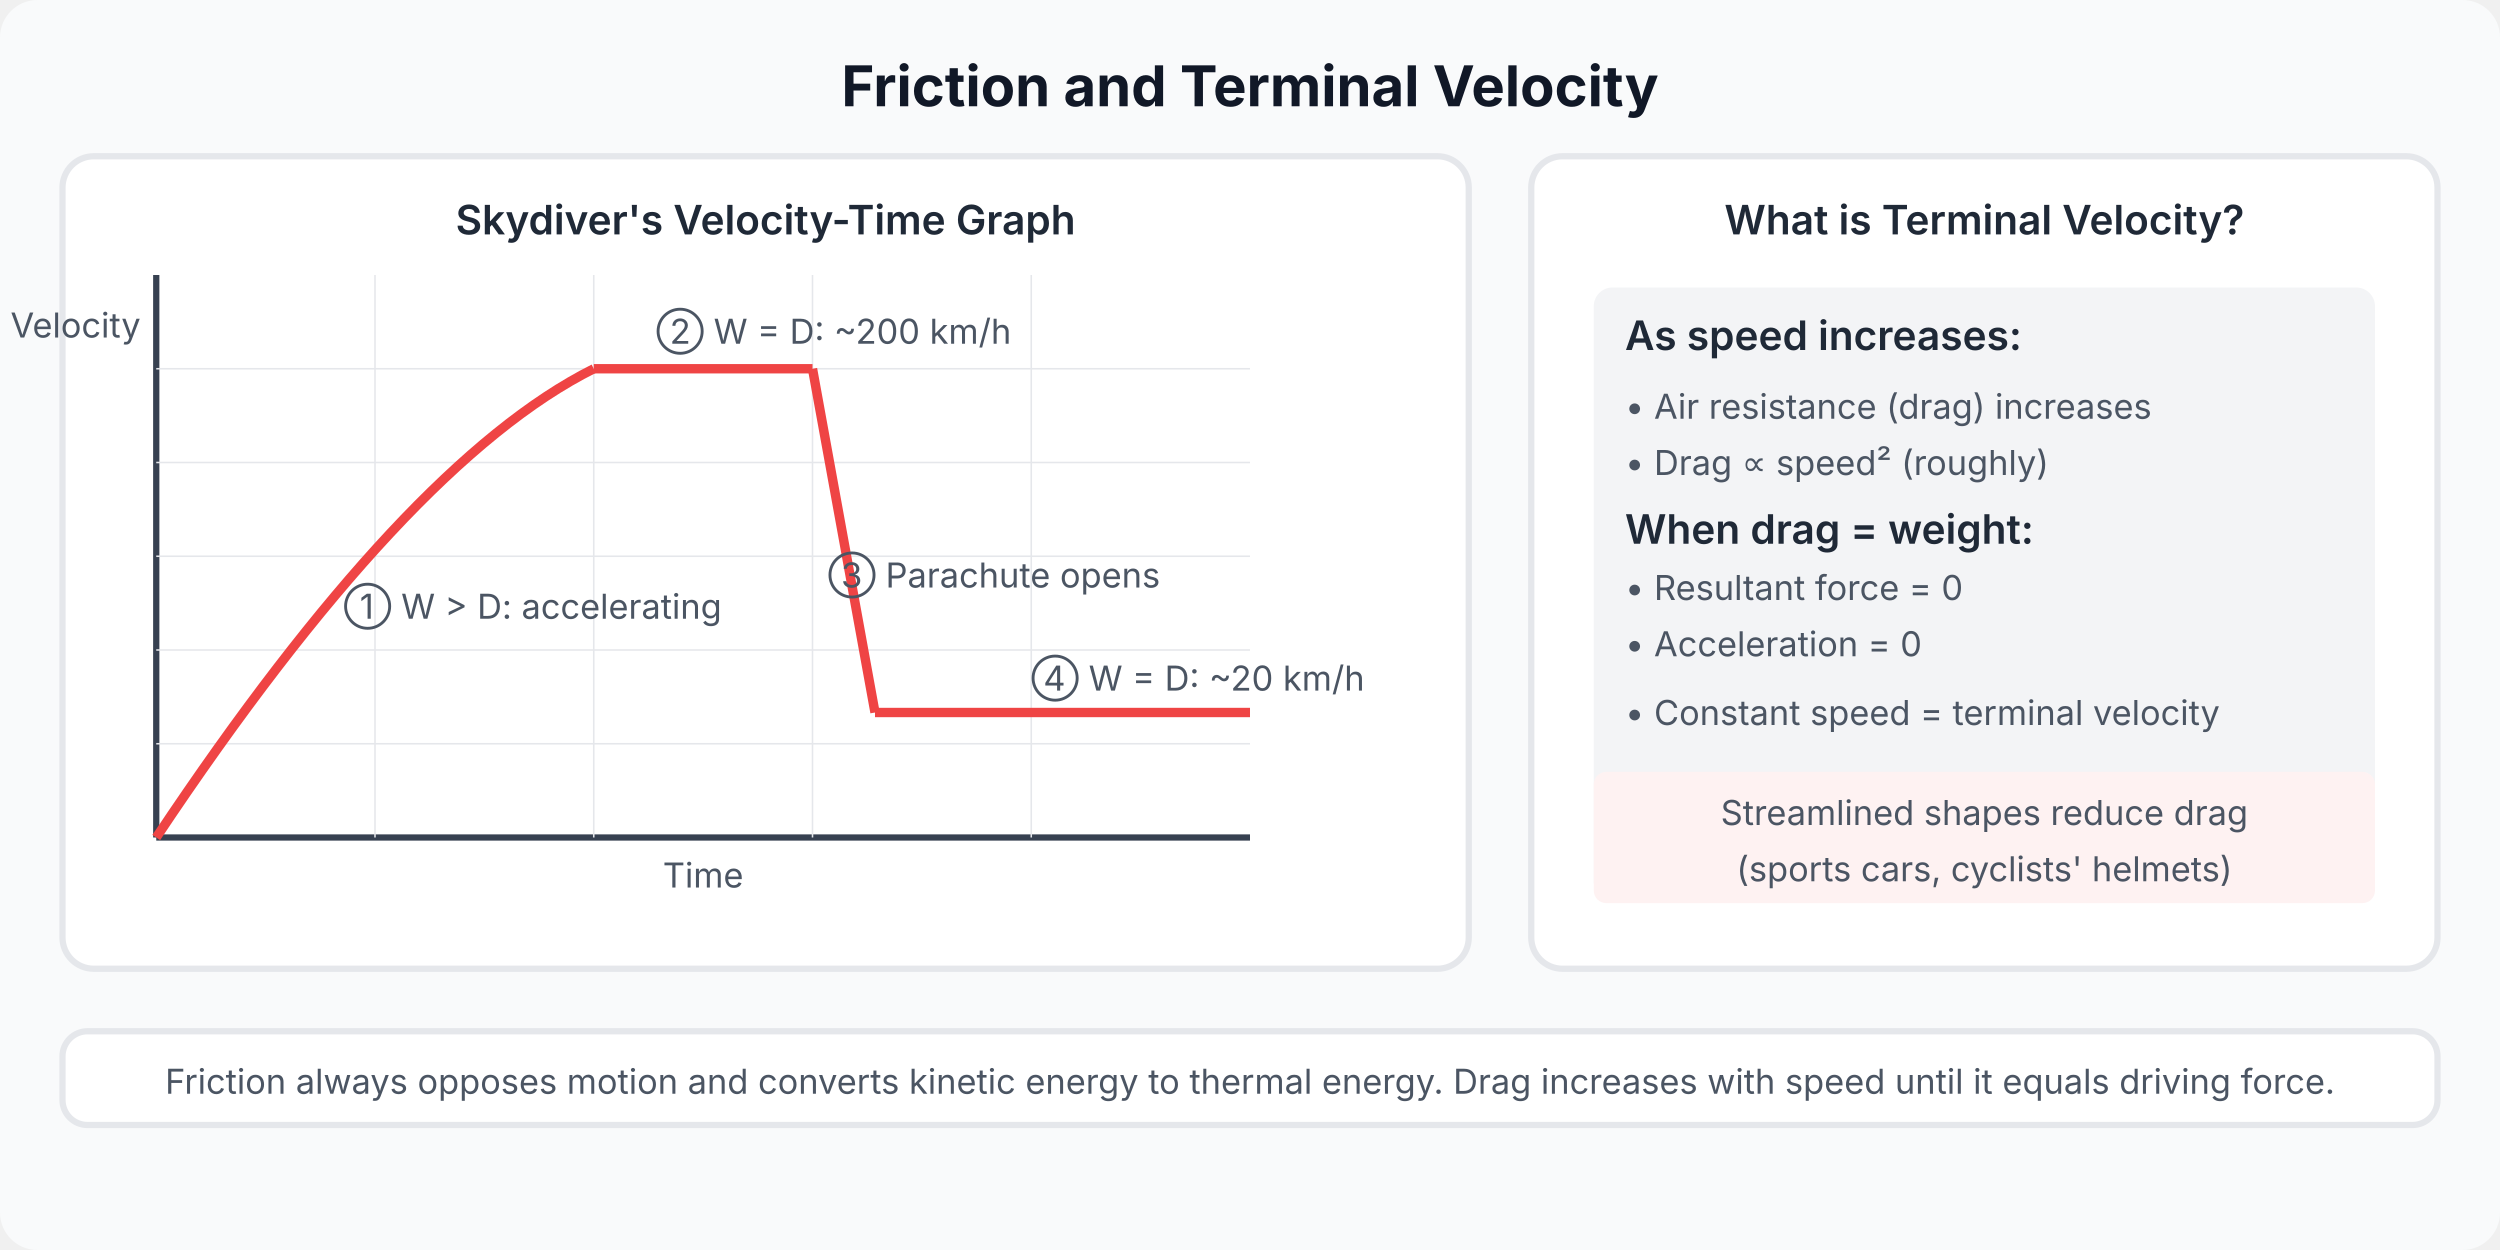
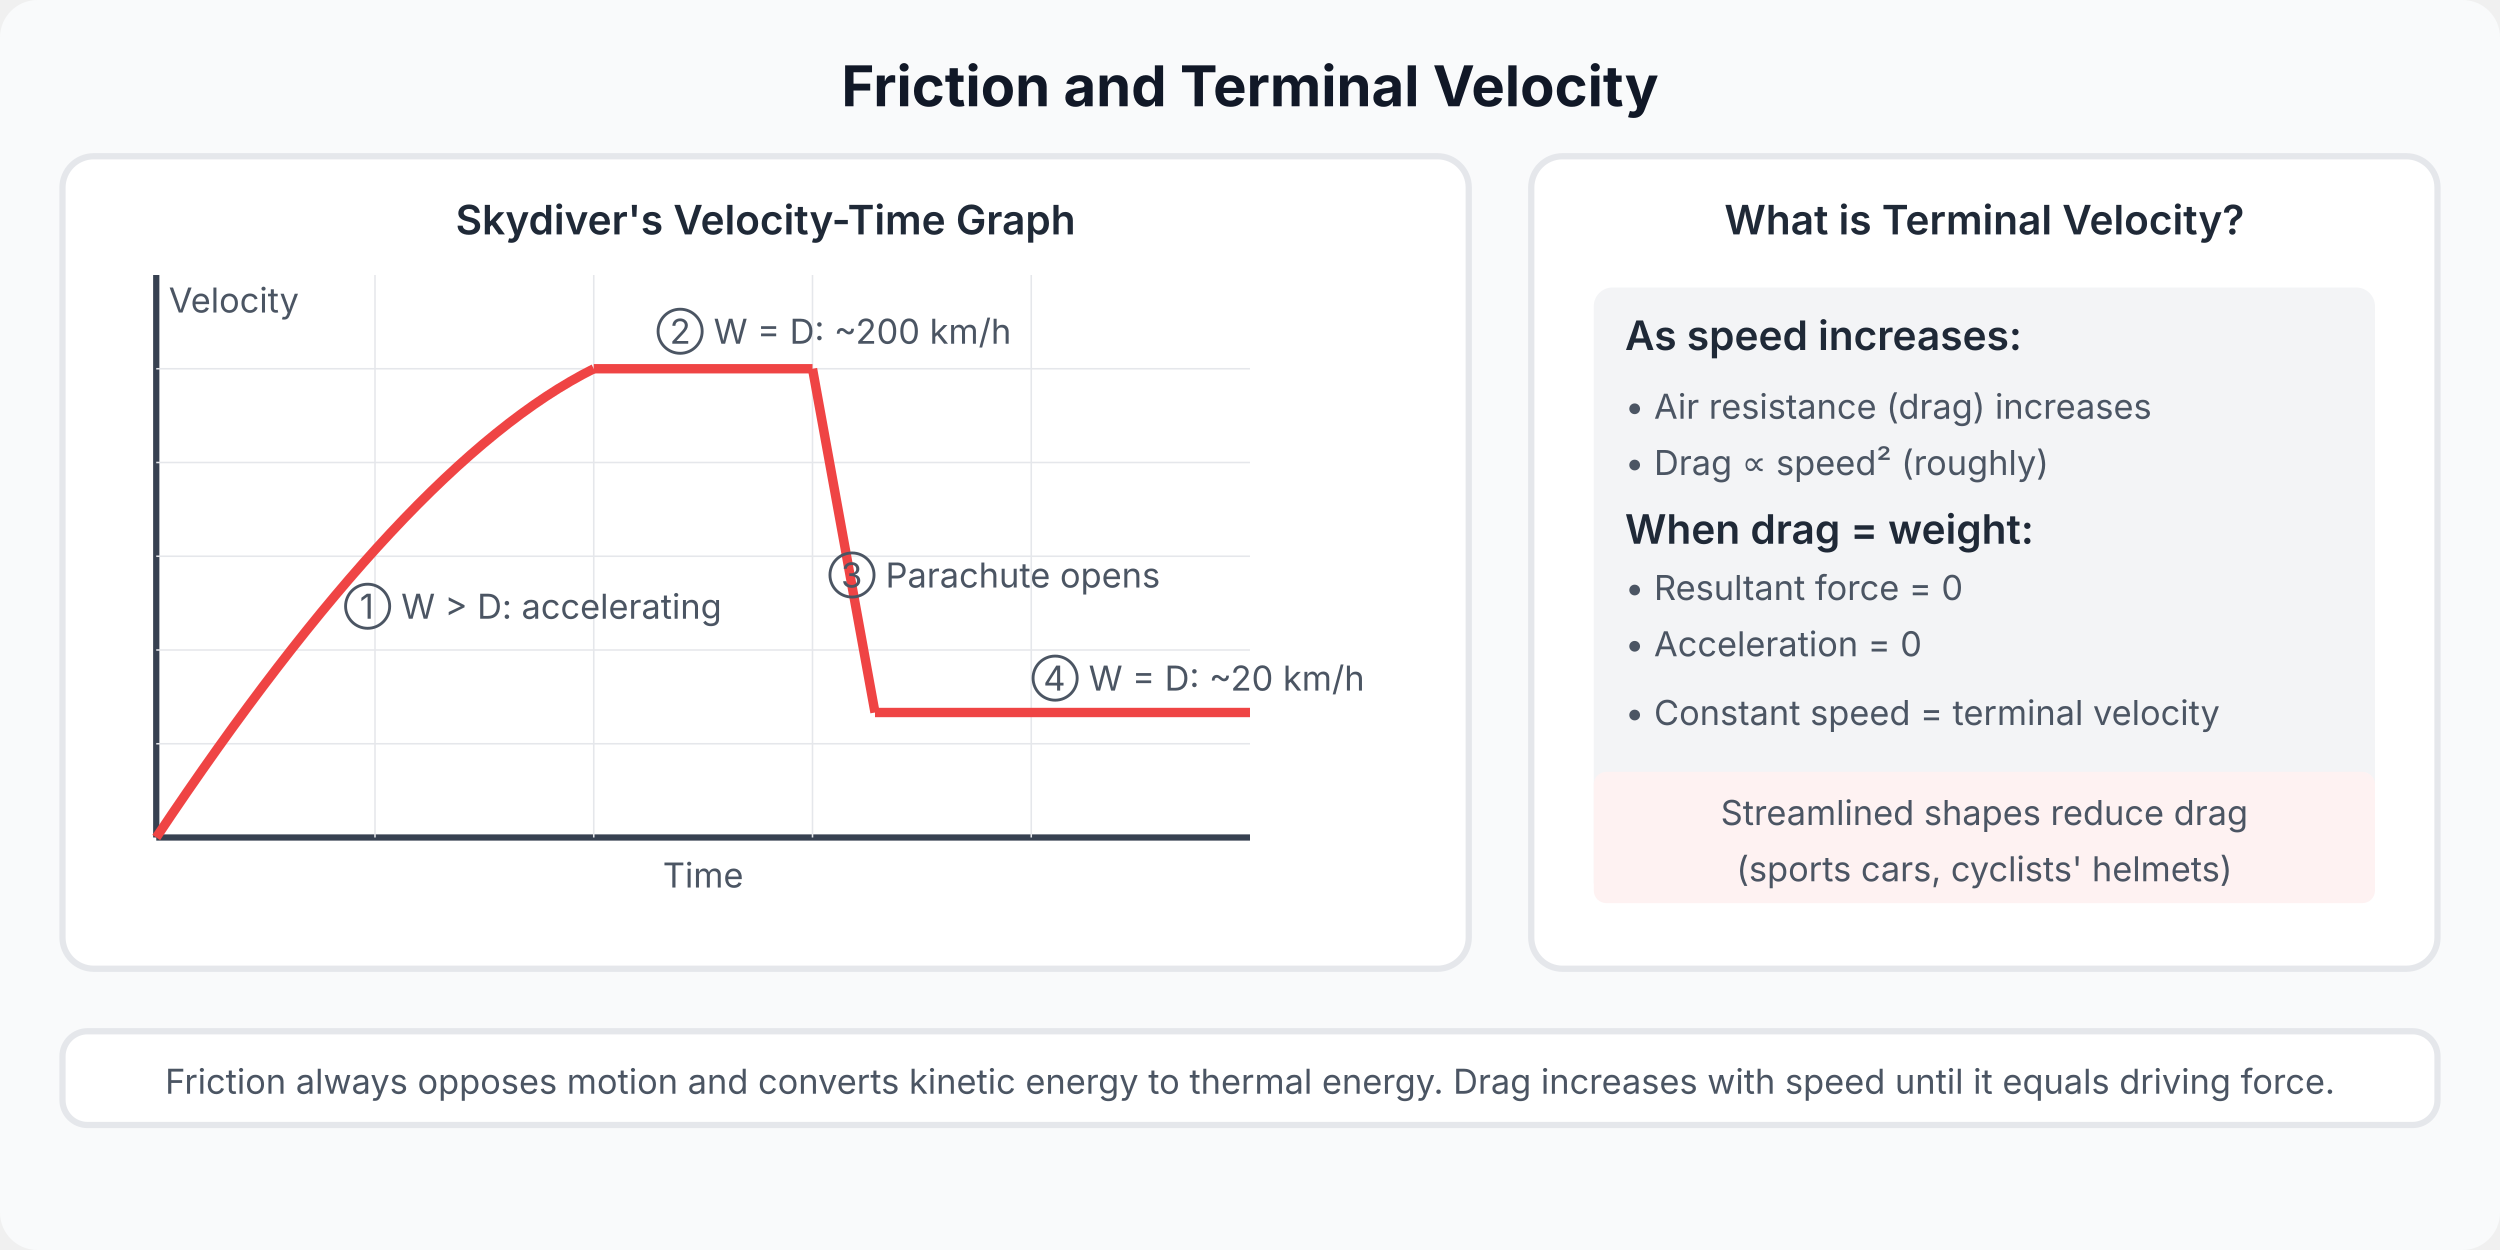
<svg xmlns="http://www.w3.org/2000/svg" viewBox="0 0 800 400" role="img" aria-labelledby="title desc">
  <defs>
    <style>
      .title { font-family: system-ui, -apple-system, BlinkMacSystemFont, sans-serif; font-size: 18px; font-weight: 700; fill: #111827; }
      .label { font-family: system-ui, -apple-system, BlinkMacSystemFont, sans-serif; font-size: 13px; font-weight: 600; fill: #1f2937; }
      .sublabel { font-family: system-ui, -apple-system, BlinkMacSystemFont, sans-serif; font-size: 11px; fill: #4b5563; }
      .grid { stroke: #e5e7eb; stroke-width: 0.5; }
      .axis { stroke: #374151; stroke-width: 2; }
      .plot { fill: none; stroke: #ef4444; stroke-width: 3; }
      .box { fill: #ffffff; stroke: #e5e7eb; stroke-width: 2; }
    </style>
  </defs>
  <rect width="800" height="400" fill="#f9fafb" rx="12" />
  <text x="400" y="34" text-anchor="middle" class="title">Friction and Terminal Velocity</text>
  <rect x="20" y="50" width="450" height="260" rx="10" class="box" />
  <text x="245" y="75" text-anchor="middle" class="label">Skydiver's Velocity-Time Graph</text>
  <g transform="translate(50, 88)">
    <line x1="0" y1="0" x2="0" y2="180" class="axis" />
    <line x1="0" y1="180" x2="350" y2="180" class="axis" />
    <line x1="0" y1="30" x2="350" y2="30" class="grid" />
    <line x1="0" y1="60" x2="350" y2="60" class="grid" />
    <line x1="0" y1="90" x2="350" y2="90" class="grid" />
    <line x1="0" y1="120" x2="350" y2="120" class="grid" />
    <line x1="0" y1="150" x2="350" y2="150" class="grid" />
    <line x1="70" y1="0" x2="70" y2="180" class="grid" />
    <line x1="140" y1="0" x2="140" y2="180" class="grid" />
    <line x1="210" y1="0" x2="210" y2="180" class="grid" />
    <line x1="280" y1="0" x2="280" y2="180" class="grid" />
    <path d="M0,180 Q80,60 140,30" class="plot" />
    <text x="60" y="110" class="sublabel" fill="#dc2626">① W &gt; D: accelerating</text>
    <line x1="140" y1="30" x2="210" y2="30" class="plot" stroke="#3b82f6" />
    <text x="160" y="22" class="sublabel" fill="#3b82f6">② W = D: ~200 km/h</text>
    <line x1="210" y1="30" x2="230" y2="140" class="plot" stroke="#22c55e" />
    <text x="215" y="100" class="sublabel" fill="#22c55e">③ Parachute opens</text>
    <line x1="230" y1="140" x2="350" y2="140" class="plot" stroke="#3b82f6" />
    <text x="280" y="133" class="sublabel" fill="#3b82f6">④ W = D: ~20 km/h</text>
    <text x="175" y="196" text-anchor="middle" class="sublabel" fill="#374151">Time</text>
-     <text x="-5" y="20" text-anchor="end" class="sublabel" fill="#374151">Velocity</text>
+     <text x="4" y="12" class="sublabel" fill="#374151">Velocity</text>
  </g>
  <rect x="490" y="50" width="290" height="260" rx="10" class="box" />
  <text x="635" y="75" text-anchor="middle" class="label">What is Terminal Velocity?</text>
  <g transform="translate(510, 92)">
    <rect x="0" y="0" width="250" height="196" rx="6" fill="#f3f4f6" />
    <text x="10" y="20" class="label">As speed increases:</text>
    <text x="10" y="42" class="sublabel">• Air resistance (drag) increases</text>
    <text x="10" y="60" class="sublabel">• Drag ∝ speed² (roughly)</text>
    <text x="10" y="82" class="label" fill="#dc2626">When drag = weight:</text>
    <text x="10" y="100" class="sublabel">• Resultant force = 0</text>
    <text x="10" y="118" class="sublabel">• Acceleration = 0</text>
    <text x="10" y="140" class="sublabel" fill="#dc2626">• Constant speed = terminal velocity</text>
    <rect x="0" y="155" width="250" height="42" rx="4" fill="#fef2f2" />
    <text x="125" y="172" text-anchor="middle" class="sublabel">Streamlined shapes reduce drag</text>
    <text x="125" y="190" text-anchor="middle" class="sublabel">(sports cars, cyclists' helmets)</text>
  </g>
  <rect x="20" y="330" width="760" height="30" rx="8" class="box" />
  <text x="400" y="350" text-anchor="middle" class="sublabel">Friction always opposes motion and converts kinetic energy to thermal energy. Drag increases with speed until it equals driving force.</text>
</svg>
